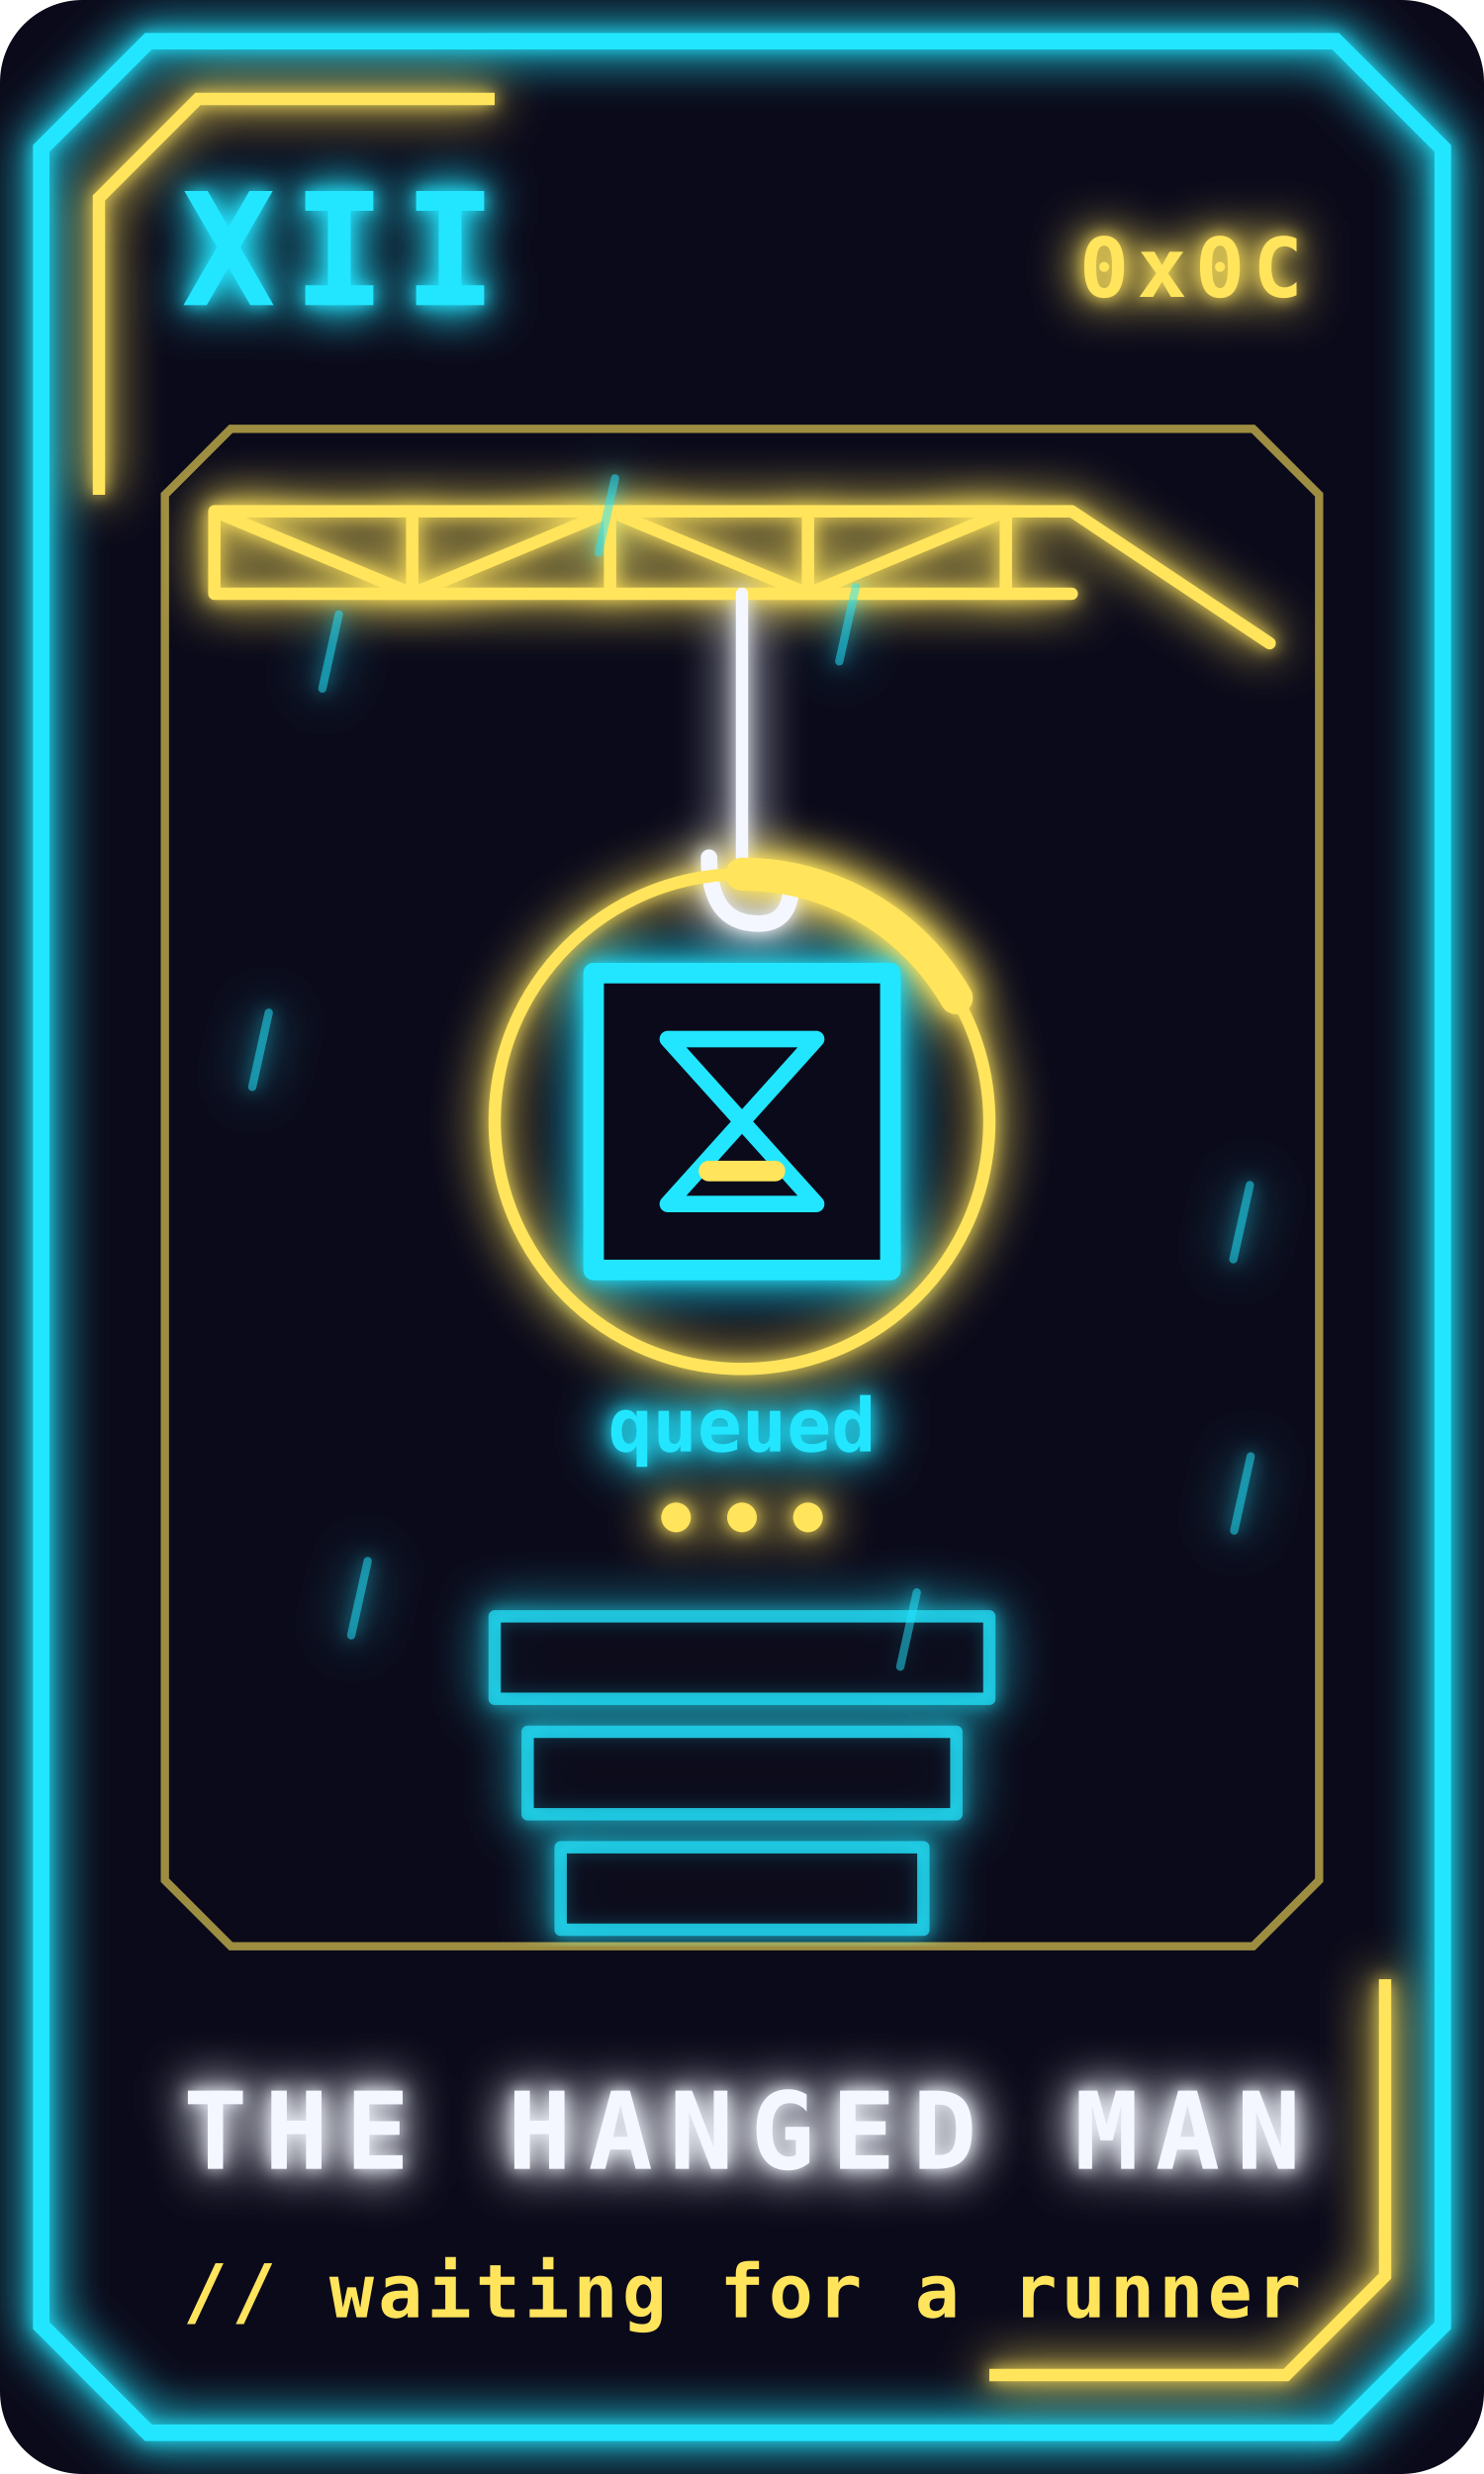
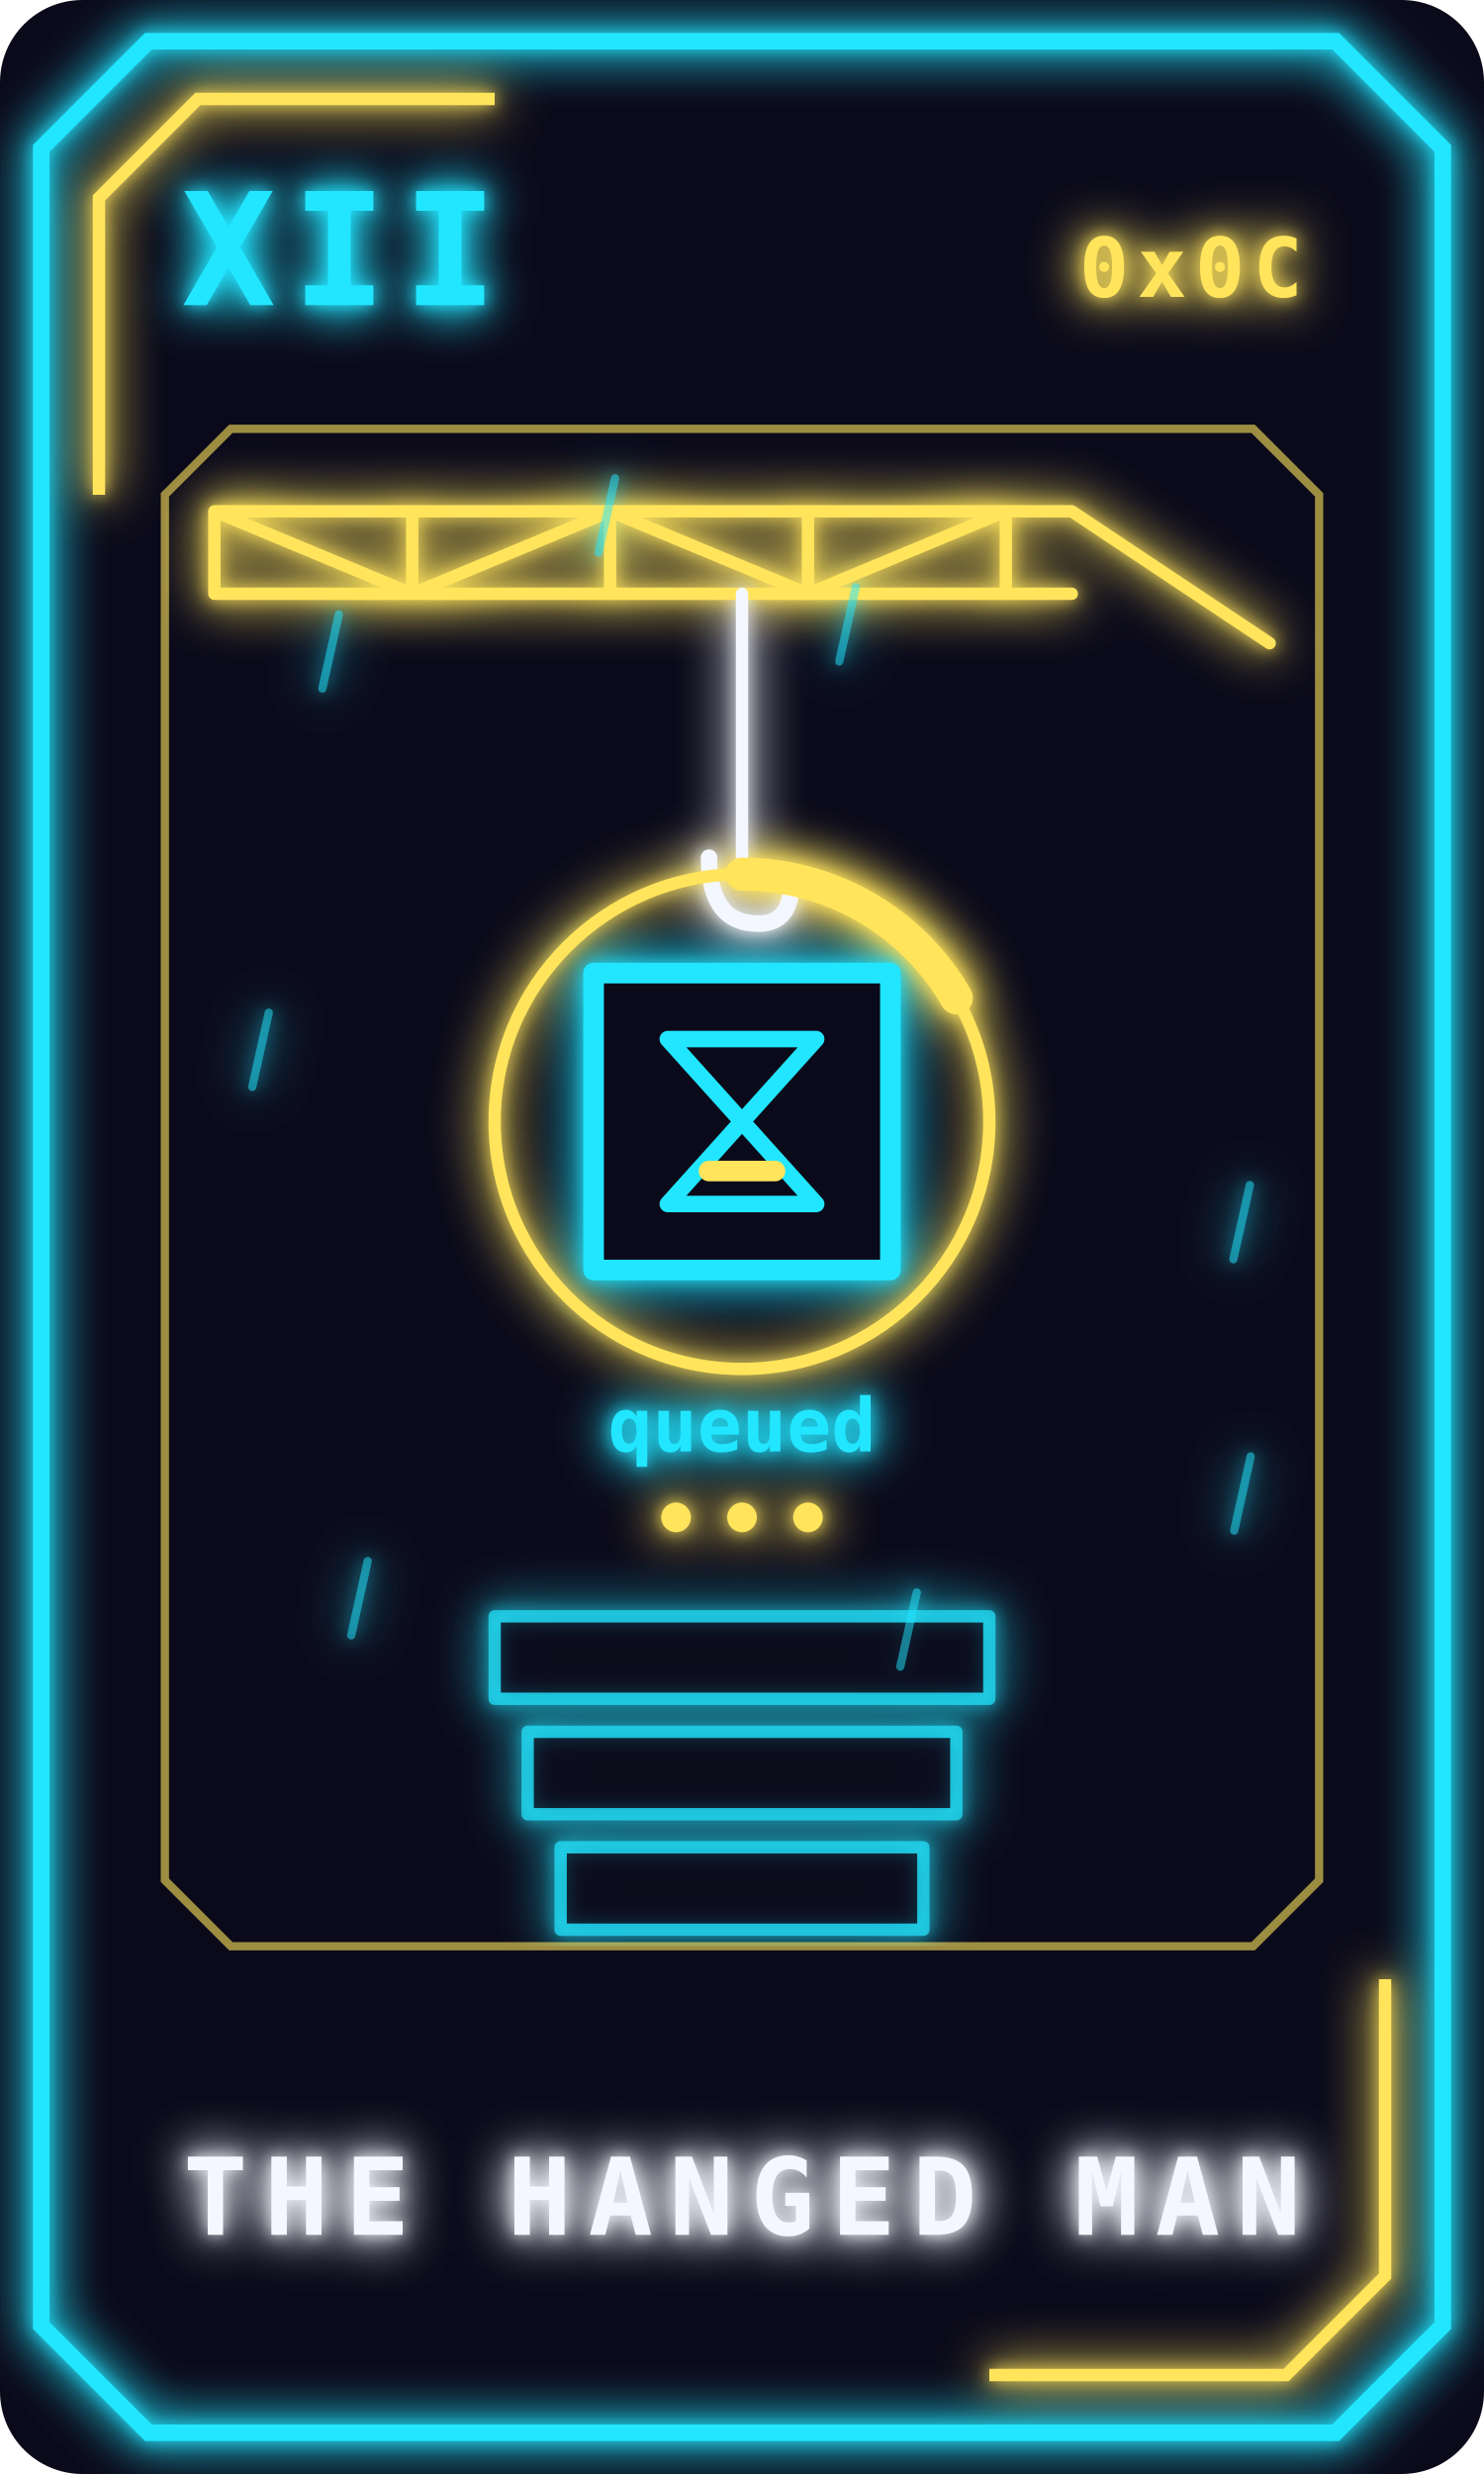
<svg xmlns="http://www.w3.org/2000/svg" width="180" height="300" viewBox="0 0 180 300">
  <g>
    <defs>
      <filter id="ds-neon" x="-30%" y="-30%" width="160%" height="160%" color-interpolation-filters="sRGB">
        <feGaussianBlur stdDeviation="3" result="wide" />
        <feGaussianBlur in="SourceGraphic" stdDeviation="1" result="near" />
        <feMerge>
          <feMergeNode in="wide" />
          <feMergeNode in="wide" />
          <feMergeNode in="near" />
          <feMergeNode in="SourceGraphic" />
        </feMerge>
      </filter>
      <clipPath id="ds-window">
        <path d="M-70 -84L-62 -92H62L70 -84V84L62 92H-62L-70 84Z" />
      </clipPath>
    </defs>
    <rect width="180" height="300" rx="10" fill="#0b0a1a" />
    <g filter="url(#ds-neon)">
      <path d="M18 5H162L175 18V282L162 295H18L5 282V18Z" fill="none" stroke="#22e6ff" stroke-width="2" />
      <path d="M12 60V24L24 12H60M168 240V276L156 288H120" fill="none" stroke="#ffe45c" stroke-width="1.5" />
      <text x="22" y="37" font-family="ui-monospace, 'SF Mono', Menlo, Consolas, monospace" font-size="19" font-weight="bold" fill="#22e6ff" text-anchor="start" letter-spacing="2">XII</text>
      <text x="158" y="36" font-family="ui-monospace, 'SF Mono', Menlo, Consolas, monospace" font-size="10" font-weight="bold" fill="#ffe45c" text-anchor="end" letter-spacing="1">0x0C</text>
-       <text x="90" y="263" font-family="ui-monospace, 'SF Mono', Menlo, Consolas, monospace" font-size="13" font-weight="bold" fill="#f4f7ff" text-anchor="middle" letter-spacing="2">THE HANGED MAN</text>
+       <text x="90" y="271" font-family="ui-monospace, 'SF Mono', Menlo, Consolas, monospace" font-size="13" font-weight="bold" fill="#f4f7ff" text-anchor="middle" letter-spacing="2">THE HANGED MAN</text>
    </g>
-     <text x="90" y="281" font-family="ui-monospace, 'SF Mono', Menlo, Consolas, monospace" font-size="9" font-weight="bold" fill="#ffe45c" text-anchor="middle" letter-spacing="0.5">// waiting for a runner</text>
    <g transform="translate(90 144)">
      <g clip-path="url(#ds-window)">
        <g filter="url(#ds-neon)">
          <path d="M-64 -82H40M40 -82L64 -66M-64 -82V-72M-40 -82V-72M-16 -82V-72M8 -82V-72M32 -82V-72M-64 -72H40M-64 -82L-40 -72L-16 -82L8 -72L32 -82" fill="none" stroke="#ffe45c" stroke-width="1.5" stroke-linecap="round" stroke-linejoin="round" />
          <path d="M0 -72V-40" fill="none" stroke="#f4f7ff" stroke-width="1.5" stroke-linecap="round" stroke-linejoin="round" />
          <path d="M-4 -40Q-4 -32 2 -32Q6 -32 6 -37" fill="none" stroke="#f4f7ff" stroke-width="2" stroke-linecap="round" stroke-linejoin="round" />
          <circle cx="0" cy="-8" r="30" fill="none" stroke="#ffe45c" stroke-width="1.5" />
          <path d="M0 -38A30 30 0 0 1 26 -23" fill="none" stroke="#ffe45c" stroke-width="4" stroke-linecap="round" stroke-linejoin="round" />
-           <path d="M-18 -26h36v36h-36Z" fill="#0b0a1a" stroke="#22e6ff" stroke-width="2.5" stroke-linecap="round" stroke-linejoin="round" />
-           <path d="M-9 -18H9L-9 2H9Z" fill="none" stroke="#22e6ff" stroke-width="2" stroke-linecap="round" stroke-linejoin="round" />
-           <path d="M-4 -2H4" fill="none" stroke="#ffe45c" stroke-width="2.5" stroke-linecap="round" stroke-linejoin="round" />
+           <g transform="">
+             <path d="M-18 -26h36v36h-36Z" fill="#0b0a1a" stroke="#22e6ff" stroke-width="2.5" stroke-linecap="round" stroke-linejoin="round" />
+             <path d="M-9 -18H9L-9 2H9Z" fill="none" stroke="#22e6ff" stroke-width="2" stroke-linecap="round" stroke-linejoin="round" />
+             <path d="M-4 -2H4" fill="none" stroke="#ffe45c" stroke-width="2.5" stroke-linecap="round" stroke-linejoin="round" />
+           </g>
          <text x="0" y="32" font-family="ui-monospace, 'SF Mono', Menlo, Consolas, monospace" font-size="9" font-weight="bold" fill="#22e6ff" text-anchor="middle">queued</text>
          <circle cx="-8" cy="40" r="1.8" fill="#ffe45c" />
          <circle cx="0" cy="40" r="1.8" fill="#ffe45c" />
          <circle cx="8" cy="40" r="1.8" fill="#ffe45c" />
          <g opacity="0.7">
            <path d="M-30 52h60v10h-60Z" fill="#0b0a1a" stroke="#22e6ff" stroke-width="1.5" stroke-linecap="round" stroke-linejoin="round" />
            <path d="M-26 66h52v10h-52Z" fill="#0b0a1a" stroke="#22e6ff" stroke-width="1.5" stroke-linecap="round" stroke-linejoin="round" />
            <path d="M-22 80h44v10h-44Z" fill="#0b0a1a" stroke="#22e6ff" stroke-width="1.5" stroke-linecap="round" stroke-linejoin="round" />
          </g>
          <g opacity="0.5">
            <path d="M-45.4 45.3l-2 9M21.2 49.1l-2 9M61.6 -0.3l-2 9M-15.4 -86l-2 9M61.7 32.6l-2 9M-57.4 -21.2l-2 9M13.8 -72.8l-2 9M-48.9 -69.5l-2 9" fill="none" stroke="#22e6ff" stroke-width="1" stroke-linecap="round" stroke-linejoin="round" />
          </g>
        </g>
      </g>
      <path d="M-70 -84L-62 -92H62L70 -84V84L62 92H-62L-70 84Z" fill="none" stroke="#ffe45c" stroke-width="1" opacity="0.6" />
    </g>
  </g>
</svg>
